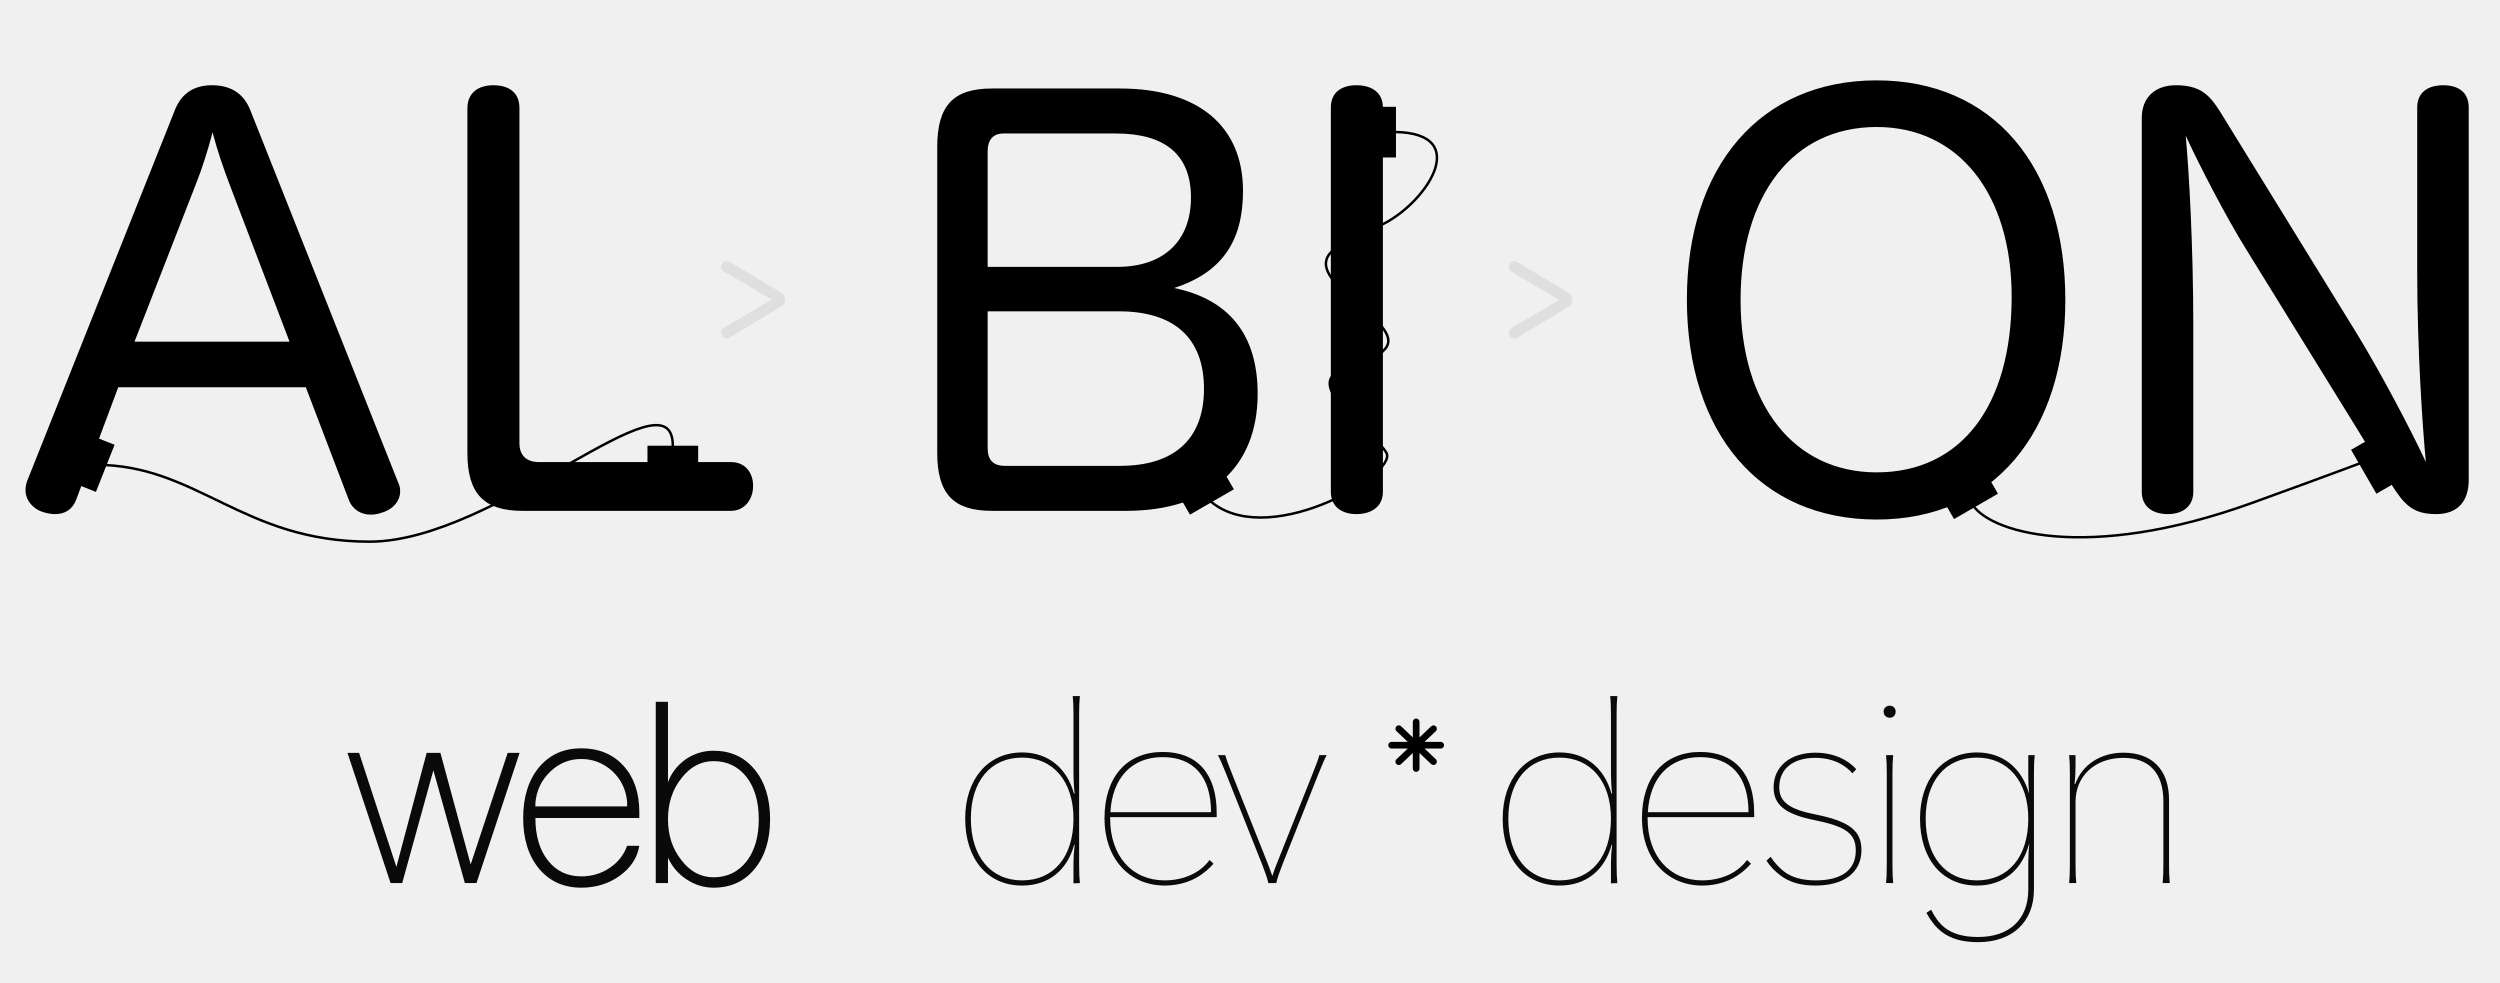
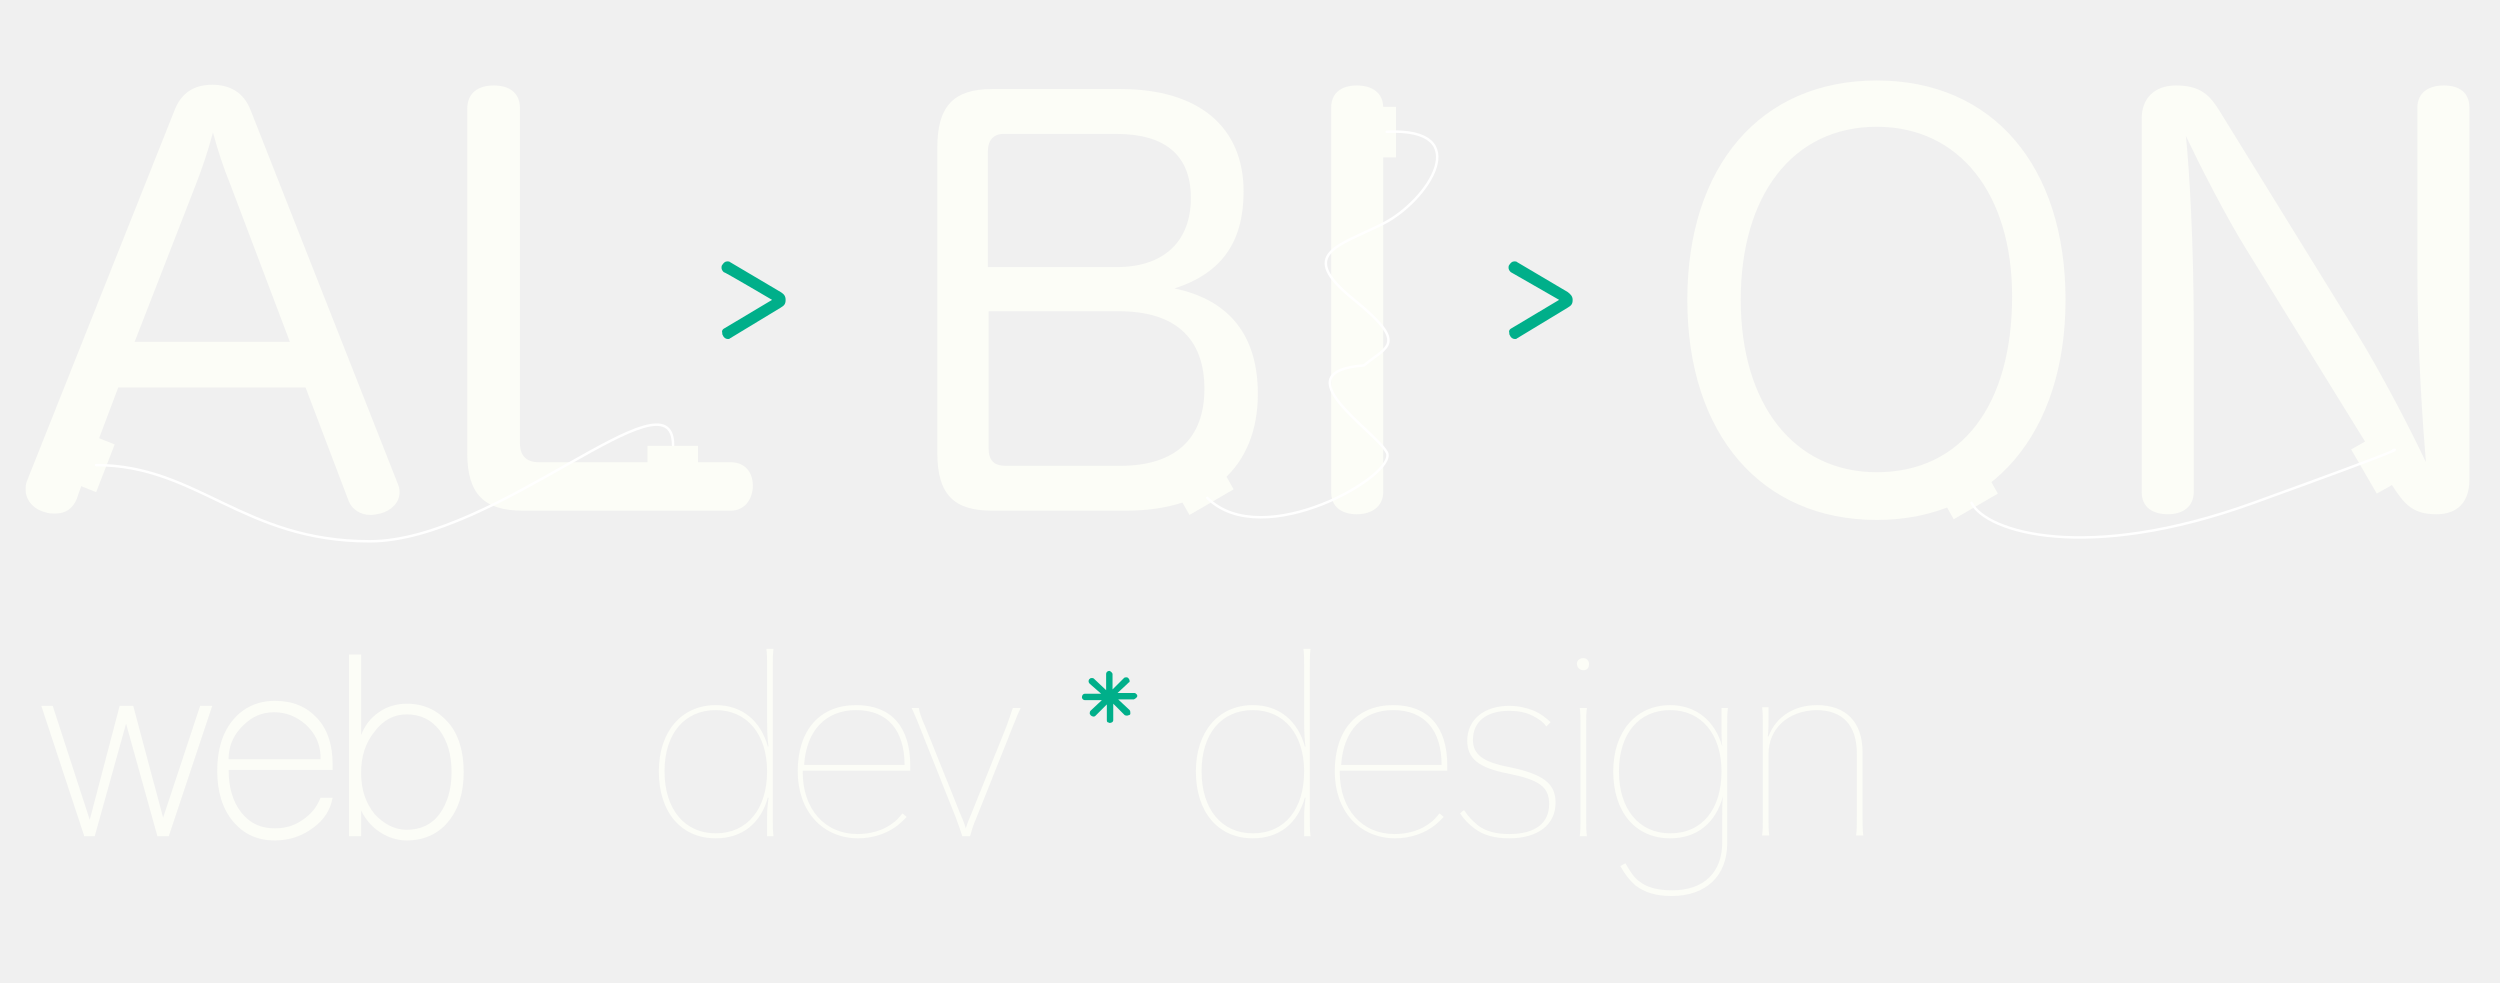
- <svg xmlns="http://www.w3.org/2000/svg" viewBox="0 0 351 138" fill-rule="evenodd" clip-rule="evenodd" stroke-linecap="round" stroke-linejoin="round" stroke-miterlimit="1.5">
-   <path fill="none" d="M0 0h350.766v137.318H0z" />
-   <path d="M151.51 100.322c0-1.21.035-1.866.104-2.592h-1.002c.069.726.104 1.382.104 2.592v7.808c0 1.312.069 2.798.172 3.282h-.103c-1.002-3.593-3.628-5.77-7.29-5.77-4.768 0-7.981 3.731-7.981 9.294 0 5.7 3.144 9.397 7.981 9.397 3.697 0 6.322-2.108 7.324-5.735h.069a20.5 20.5 0 0 0-.172 2.591v2.833l.898-.035c-.069-.725-.104-1.416-.104-2.591v-21.074zm-8.015 23.285c-4.422 0-7.186-3.385-7.186-8.671 0-5.252 2.764-8.568 7.186-8.568 4.388 0 7.221 3.351 7.221 8.568 0 5.355-2.764 8.671-7.221 8.671zM170.823 114.728v-.621c0-5.459-2.729-8.534-7.566-8.534-5.079 0-8.188 3.524-8.188 9.328 0 5.597 3.455 9.432 8.464 9.432 2.108 0 4.077-.656 5.528-1.831.449-.346 1.002-.864 1.313-1.244l-.553-.518c-.38.518-.829.967-1.382 1.382-1.313.967-3.075 1.485-4.906 1.485-4.629 0-7.67-3.454-7.67-8.706v-.173h14.96zm-14.925-.691c.276-4.836 3.006-7.738 7.324-7.738 4.388 0 6.806 2.763 6.806 7.738h-14.13zM185.23 106.022c-.173.622-.38 1.244-.933 2.591l-4.871 12.231a33.383 33.383 0 0 0-.795 2.142 46.026 46.026 0 0 0-.795-2.142l-4.871-12.231c-.553-1.347-.76-1.969-.933-2.591h-1.036c.345.657.622 1.313 1.14 2.591l5.078 12.783c.45 1.14.691 1.866.864 2.591h1.106c.172-.725.414-1.451.863-2.591l5.079-12.783c.587-1.451.829-2.004 1.14-2.591h-1.036zM226.971 100.322c0-1.21.035-1.866.104-2.592h-1.002c.069.726.104 1.382.104 2.592v7.808c0 1.312.069 2.798.172 3.282h-.103c-1.002-3.593-3.628-5.77-7.29-5.77-4.768 0-7.981 3.731-7.981 9.294 0 5.7 3.144 9.397 7.981 9.397 3.697 0 6.322-2.108 7.324-5.735h.069a20.5 20.5 0 0 0-.172 2.591v2.833l.898-.035c-.069-.725-.104-1.416-.104-2.591v-21.074zm-8.015 23.285c-4.422 0-7.186-3.385-7.186-8.671 0-5.252 2.764-8.568 7.186-8.568 4.388 0 7.221 3.351 7.221 8.568 0 5.355-2.764 8.671-7.221 8.671zM246.284 114.728v-.621c0-5.459-2.729-8.534-7.566-8.534-5.079 0-8.188 3.524-8.188 9.328 0 5.597 3.455 9.432 8.464 9.432 2.108 0 4.077-.656 5.528-1.831.449-.346 1.002-.864 1.313-1.244l-.553-.518c-.38.518-.829.967-1.382 1.382-1.313.967-3.075 1.485-4.906 1.485-4.629 0-7.67-3.454-7.67-8.706v-.173h14.96zm-14.925-.691c.276-4.836 3.006-7.738 7.324-7.738 4.388 0 6.806 2.763 6.806 7.738h-14.13zM248.011 120.844a8.045 8.045 0 0 0 1.97 2.072c1.278.968 2.867 1.417 4.906 1.417 4.042 0 6.46-1.866 6.46-4.975 0-2.729-1.658-4.042-6.46-5.01-3.662-.725-5.079-1.762-5.079-3.8 0-2.591 1.9-4.146 5.079-4.146 1.174 0 2.314.242 3.316.726.795.414 1.451.933 1.866 1.451l.553-.588c-.553-.621-1.417-1.243-2.28-1.623-1.037-.449-2.177-.691-3.455-.691-3.524 0-5.874 1.934-5.874 4.871 0 2.453 1.624 3.766 5.735 4.595 4.457.898 5.805 1.9 5.805 4.284 0 2.729-2.004 4.18-5.632 4.18-1.865 0-3.42-.414-4.526-1.312a8.292 8.292 0 0 1-1.796-2.004l-.588.553zM265.32 99.078c-.483 0-.863.345-.863.829 0 .518.38.864.863.864.484 0 .83-.346.83-.864 0-.484-.346-.829-.83-.829zm-.518 6.944c.069.726.104 1.382.104 2.591v12.783c0 1.175-.035 1.866-.104 2.591h1.002c-.069-.725-.104-1.416-.104-2.591v-12.783c0-1.209.035-1.865.104-2.591h-1.002zM284.771 106.022v2.833c0 .795.035 1.762.104 2.557-1.037-3.593-3.662-5.77-7.324-5.77-4.768 0-7.981 3.731-7.981 9.294 0 5.7 3.144 9.397 7.981 9.397 3.765 0 6.391-2.211 7.358-5.942-.069.691-.138 1.9-.138 2.763v3.732c0 4.18-2.625 6.668-7.048 6.668-2.073 0-3.593-.449-4.733-1.348-.76-.622-1.347-1.451-1.865-2.487l-.657.449c.622 1.14 1.313 2.004 2.142 2.66 1.313 1.002 2.937 1.451 5.113 1.451 4.803 0 7.843-2.833 7.843-7.393v-16.273c0-1.209.034-1.865.104-2.591h-.899zm-7.22 17.585c-4.423 0-7.187-3.385-7.187-8.671 0-5.252 2.764-8.568 7.187-8.568 4.387 0 7.22 3.351 7.22 8.568 0 5.355-2.764 8.671-7.22 8.671zM304.637 123.987a26.324 26.324 0 0 1-.104-2.591v-9.086c0-4.215-2.349-6.633-6.391-6.633-3.282 0-5.805 1.727-6.772 4.387h-.104c.104-.794.139-1.796.139-2.591v-1.451h-.899c.069.726.104 1.382.104 2.591v12.783c0 1.175-.035 1.866-.104 2.591h1.002c-.069-.725-.103-1.416-.103-2.591v-8.81c0-3.627 2.694-6.149 6.668-6.184 3.696 0 5.666 2.142 5.666 6.115v8.879c0 1.14-.035 1.831-.104 2.591h1.002zM54.837 123.987l-6.051-18.282h1.631l5.236 16.008 4.249-16.008h1.931l4.249 15.664 5.193-15.664h1.673l-6.051 18.282h-1.631l-4.42-15.836-4.378 15.836h-1.631zM81.607 124.631c-2.46 0-4.435-.887-5.923-2.661-1.487-1.802-2.231-4.177-2.231-7.124s.744-5.322 2.231-7.124c1.488-1.774 3.463-2.661 5.923-2.661 2.461 0 4.435.815 5.923 2.446 1.488 1.631 2.231 3.805 2.231 6.524v.815H75.169c0 2.489.587 4.478 1.76 5.966 1.173 1.487 2.733 2.231 4.678 2.231 1.459 0 2.775-.386 3.949-1.158 1.201-.802 2.031-1.846 2.489-3.133h1.716c-.286 1.688-1.201 3.09-2.746 4.205-1.545 1.116-3.348 1.674-5.408 1.674zm-6.438-11.416h12.876v-.644c-.143-1.688-.83-3.118-2.06-4.291-1.259-1.145-2.718-1.717-4.378-1.717-1.659 0-3.104.586-4.335 1.76-1.258 1.201-1.959 2.675-2.103 4.42v.472zM100.18 124.631c-1.345 0-2.604-.386-3.777-1.159-1.144-.743-2.017-1.759-2.618-3.047v3.562h-1.717v-25.45h1.717v11.288c.486-1.316 1.316-2.389 2.489-3.219a6.774 6.774 0 0 1 3.906-1.202c2.403 0 4.32.873 5.751 2.618 1.459 1.745 2.189 4.077 2.189 6.996 0 2.918-.73 5.25-2.189 6.995-1.431 1.746-3.348 2.618-5.751 2.618zm0-1.459c1.917 0 3.462-.744 4.635-2.232 1.144-1.487 1.717-3.462 1.717-5.922 0-2.461-.573-4.435-1.717-5.923-1.173-1.488-2.718-2.232-4.635-2.232-1.774 0-3.276.801-4.507 2.404-1.259 1.573-1.888 3.49-1.888 5.751 0 2.26.629 4.177 1.888 5.751 1.231 1.602 2.733 2.403 4.507 2.403z" fill="#0a0a0a" fill-rule="nonzero" />
-   <path d="M198.357 103.53v-2.175c.001-.031.001-.038.005-.069a.468.468 0 0 1 .448-.401h.035l.034.003c.03.004.038.004.067.012a.475.475 0 0 1 .35.421l.002.034v2.175l1.641-1.558.023-.02a.48.48 0 0 1 .276-.109l.03-.001.03.002c.026.003.033.003.059.008a.468.468 0 0 1 .374.51.495.495 0 0 1-.103.247c-.017.021-.022.026-.041.045l-1.581 1.5h2.266l.035.002a.417.417 0 0 1 .103.019.483.483 0 0 1 .285.246.462.462 0 0 1 0 .408.476.476 0 0 1-.353.261c-.031.004-.039.004-.07.005h-2.266l1.581 1.501c.019.019.024.023.041.044a.485.485 0 0 1 .078.455.491.491 0 0 1-.158.216.476.476 0 0 1-.586-.013l-.023-.02-1.641-1.559v2.175c-.002.031-.001.039-.005.069a.472.472 0 0 1-.792.27.477.477 0 0 1-.143-.304l-.001-.035v-2.175l-1.642 1.559c-.02.018-.024.022-.046.038a.467.467 0 0 1-.742-.309.472.472 0 0 1 .12-.39l.021-.021 1.581-1.501h-2.266c-.031-.001-.039-.001-.07-.005a.465.465 0 0 1-.399-.43.47.47 0 0 1 .434-.504l.035-.002h2.266l-1.581-1.5a.465.465 0 0 1-.081-.581.465.465 0 0 1 .34-.226c.027-.004.033-.003.06-.005a.3.3 0 0 0 .03.001c.027.002.034.002.06.007a.483.483 0 0 1 .216.102l.022.02 1.642 1.558z" />
-   <path d="M16.599 54.368h26.338l6.014 15.757c.533 1.446 1.75 2.131 3.121 2.131a4.32 4.32 0 0 0 1.37-.228c1.522-.381 2.74-1.522 2.74-3.045 0-.457-.076-.837-.304-1.294L35.173 15.546c-.99-2.588-2.969-3.578-5.405-3.578-2.36 0-4.263.99-5.252 3.578L3.811 67.537c-.153.457-.229.837-.229 1.294 0 1.446 1.142 2.74 2.665 3.121.532.152.989.228 1.522.228 1.294 0 2.436-.609 2.969-2.131l5.861-15.681zm2.284-6.394l8.601-22.076c.914-2.283 1.675-4.719 2.36-7.307.685 2.588 1.523 5.024 2.36 7.231l8.449 22.152h-21.77zM65.621 63.579c0 5.785 2.36 8.145 7.765 8.145h29.23c1.979 0 3.121-1.675 3.121-3.502 0-1.903-1.142-3.349-3.121-3.349H75.669c-1.75 0-2.74-.914-2.74-2.665V15.165c0-2.207-1.522-3.197-3.654-3.197-2.055 0-3.654.99-3.654 3.273v48.338zM158.077 71.724c11.723 0 18.498-6.09 18.498-16.443 0-8.221-3.959-13.245-11.723-14.843 6.546-2.132 9.667-6.395 9.667-13.626 0-9.135-6.318-14.387-17.279-14.387h-17.965c-5.405 0-7.688 2.36-7.688 8.221v42.933c0 5.785 2.283 8.145 7.688 8.145h18.802zm-19.411-34.255v-16.29c0-1.523.761-2.436 2.208-2.436h15.833c6.927 0 10.505 3.045 10.505 8.982 0 6.09-3.806 9.744-10.353 9.744h-18.193zm0 6.242h18.421c7.765 0 11.952 3.73 11.952 10.885 0 7.003-4.111 10.81-11.799 10.81h-16.138c-1.675 0-2.436-.838-2.436-2.512V43.711zM186.851 69.059c0 2.056 1.522 3.121 3.578 3.121 2.131 0 3.73-1.065 3.73-3.121v-53.97c0-2.131-1.599-3.121-3.73-3.121-2.056 0-3.578.99-3.578 3.121v53.97zM263.483 11.283c-16.366 0-26.643 12.103-26.643 30.753 0 18.878 10.353 30.906 26.643 30.906s26.49-12.104 26.49-30.83c0-18.802-10.2-30.829-26.49-30.829zm0 6.547c11.57 0 18.954 9.439 18.954 23.826 0 15.3-7.079 24.663-18.954 24.663-11.647 0-19.107-9.515-19.107-24.207 0-14.691 7.308-24.282 19.107-24.282zM339.376 38.154c0 10.962.761 21.999 1.218 26.719-1.979-4.263-6.242-12.408-9.744-18.117l-19.182-31.134c-1.447-2.284-2.741-3.654-6.166-3.654-2.969 0-4.796 1.751-4.796 4.568v52.523c0 2.056 1.523 3.121 3.654 3.121 2.055 0 3.578-1.065 3.578-3.121V45.69c0-11.19-.609-21.771-1.066-26.642 1.751 3.806 5.557 11.266 8.602 16.137l20.172 32.656c1.903 3.045 3.121 4.339 6.394 4.339 3.045 0 4.568-1.827 4.568-4.795V15.089c0-2.131-1.447-3.121-3.578-3.121-2.132 0-3.654.99-3.654 3.121v23.065z" fill-rule="nonzero" />
-   <path d="M108.353 42.055l-6.736 3.976a.67.67 0 0 0-.348.598c0 .135.039.29.097.425.135.27.366.482.675.482a.625.625 0 0 0 .348-.115l7.102-4.285c.464-.27.714-.541.714-1.062 0-.54-.25-.81-.733-1.119l-7.083-4.227a.685.685 0 0 0-.367-.116c-.29 0-.541.232-.656.483a1.125 1.125 0 0 0-.097.424c0 .232.097.444.348.599l6.736 3.937zM218.918 42.093l-6.736 3.976a.67.67 0 0 0-.348.598c0 .135.039.29.097.425.135.27.366.483.675.483a.626.626 0 0 0 .348-.116l7.102-4.285c.464-.27.715-.541.715-1.062 0-.54-.251-.81-.734-1.119l-7.083-4.227a.685.685 0 0 0-.367-.116c-.29 0-.541.232-.656.483a1.125 1.125 0 0 0-.097.424c0 .232.097.444.348.599l6.736 3.937z" fill="#dfdfdf" fill-rule="nonzero" />
-   <path d="M16.086 62.444l-2.493-.985-2.617 6.618 2.492.986 2.618-6.619zM332.411 61.813l-2.322 1.34 3.559 6.164 2.321-1.341-3.558-6.163zM280.512 69.317l-1.34-2.322-6.164 3.559 1.34 2.321 6.164-3.558zM193.313 14.991h2.68v7.117h-2.68zM173.234 68.698l-1.34-2.321-6.164 3.558 1.34 2.321 6.164-3.558z" />
-   <path d="M13.468 65.261c14.227 0 20.6 10.788 38.422 10.788 17.822 0 42.573-24.597 42.573-13.469" fill="none" stroke="#000" stroke-width=".35" />
-   <path d="M90.905 62.58v2.681h7.117V62.58h-7.117z" />
-   <path d="M169.482 69.935c7.802 7.802 26.886-3.305 25.171-6.364-1.714-3.059-14.852-11.31-3.162-12.189 3.189-2.666 6.393-2.909-1.49-9.308-7.884-6.399-2.189-7.446 4.158-10.603 6.346-3.158 13.087-13.46.494-12.922M276.76 70.554c2.098 4.129 16.081 8.527 39.59 0 23.509-8.528 19.619-7.401 19.619-7.401" fill="none" stroke="#000" stroke-width=".35" />
+ <svg xmlns="http://www.w3.org/2000/svg" version="1.1" id="Layer_1" x="0px" y="0px" viewBox="0 0 351 138" style="enable-background:new 0 0 351 138;" xml:space="preserve">
+   <style type="text/css">
+ 	.st0{fill:none;}
+ 	.st1{fill:#FCFDF7;}
+ 	.st2{fill:#00AF8A;}
+ 	.st3{fill:none;stroke:#FFFFFF;stroke-width:0.35;stroke-linecap:round;stroke-linejoin:round;stroke-miterlimit:1.5;}
+ </style>
+   <path class="st0" d="M0,0h350.8v137.3H0V0z" />
+   <path class="st1" d="M108.5,93.7c0-1.2,0-1.9,0.1-2.6h-1c0.1,0.7,0.1,1.4,0.1,2.6v7.8c0,1.3,0.1,2.8,0.2,3.3h-0.1  c-1-3.6-3.6-5.8-7.3-5.8c-4.8,0-8,3.7-8,9.3c0,5.7,3.1,9.4,8,9.4c3.7,0,6.3-2.1,7.3-5.7h0.1c-0.1,0.9-0.2,1.7-0.2,2.6v2.8l0.9,0  c-0.1-0.7-0.1-1.4-0.1-2.6L108.5,93.7L108.5,93.7z M100.5,117c-4.4,0-7.2-3.4-7.2-8.7c0-5.3,2.8-8.6,7.2-8.6c4.4,0,7.2,3.4,7.2,8.6  C107.7,113.6,104.9,117,100.5,117z M127.8,108.1v-0.6c0-5.5-2.7-8.5-7.6-8.5c-5.1,0-8.2,3.5-8.2,9.3c0,5.6,3.5,9.4,8.5,9.4  c2.1,0,4.1-0.7,5.5-1.8c0.4-0.3,1-0.9,1.3-1.2l-0.6-0.5c-0.4,0.5-0.8,1-1.4,1.4c-1.3,1-3.1,1.5-4.9,1.5c-4.6,0-7.7-3.5-7.7-8.7v-0.2  H127.8L127.8,108.1z M112.9,107.4c0.3-4.8,3-7.7,7.3-7.7c4.4,0,6.8,2.8,6.8,7.7H112.9z M142.2,99.4c-0.2,0.6-0.4,1.2-0.9,2.6  l-4.9,12.2c-0.3,0.7-0.6,1.4-0.8,2.1c-0.2-0.7-0.5-1.4-0.8-2.1l-4.9-12.2c-0.6-1.3-0.8-2-0.9-2.6h-1c0.3,0.7,0.6,1.3,1.1,2.6  l5.1,12.8c0.4,1.1,0.7,1.9,0.9,2.6h1.1c0.2-0.7,0.4-1.5,0.9-2.6l5.1-12.8c0.6-1.5,0.8-2,1.1-2.6H142.2L142.2,99.4z M183.9,93.7  c0-1.2,0-1.9,0.1-2.6h-1c0.1,0.7,0.1,1.4,0.1,2.6v7.8c0,1.3,0.1,2.8,0.2,3.3h-0.1c-1-3.6-3.6-5.8-7.3-5.8c-4.8,0-8,3.7-8,9.3  c0,5.7,3.1,9.4,8,9.4c3.7,0,6.3-2.1,7.3-5.7h0.1c-0.1,0.9-0.2,1.7-0.2,2.6v2.8l0.9,0c-0.1-0.7-0.1-1.4-0.1-2.6L183.9,93.7  L183.9,93.7z M175.9,117c-4.4,0-7.2-3.4-7.2-8.7c0-5.3,2.8-8.6,7.2-8.6c4.4,0,7.2,3.4,7.2,8.6C183.1,113.6,180.4,117,175.9,117z   M203.2,108.1v-0.6c0-5.5-2.7-8.5-7.6-8.5c-5.1,0-8.2,3.5-8.2,9.3c0,5.6,3.5,9.4,8.5,9.4c2.1,0,4.1-0.7,5.5-1.8  c0.4-0.3,1-0.9,1.3-1.2l-0.6-0.5c-0.4,0.5-0.8,1-1.4,1.4c-1.3,1-3.1,1.5-4.9,1.5c-4.6,0-7.7-3.5-7.7-8.7v-0.2H203.2L203.2,108.1z   M188.3,107.4c0.3-4.8,3-7.7,7.3-7.7c4.4,0,6.8,2.8,6.8,7.7H188.3z M205,114.2c0.5,0.8,1.2,1.5,2,2.1c1.3,1,2.9,1.4,4.9,1.4  c4,0,6.5-1.9,6.5-5c0-2.7-1.7-4-6.5-5c-3.7-0.7-5.1-1.8-5.1-3.8c0-2.6,1.9-4.1,5.1-4.1c1.2,0,2.3,0.2,3.3,0.7  c0.8,0.4,1.5,0.9,1.9,1.5l0.6-0.6c-0.6-0.6-1.4-1.2-2.3-1.6c-1-0.4-2.2-0.7-3.5-0.7c-3.5,0-5.9,1.9-5.9,4.9c0,2.5,1.6,3.8,5.7,4.6  c4.5,0.9,5.8,1.9,5.8,4.3c0,2.7-2,4.2-5.6,4.2c-1.9,0-3.4-0.4-4.5-1.3c-0.7-0.6-1.3-1.2-1.8-2C205.6,113.6,205,114.2,205,114.2z   M222.3,92.4c-0.5,0-0.9,0.3-0.9,0.8c0,0.5,0.4,0.9,0.9,0.9c0.5,0,0.8-0.3,0.8-0.9C223.1,92.8,222.8,92.4,222.3,92.4z M221.8,99.4  c0.1,0.7,0.1,1.4,0.1,2.6v12.8c0,1.2,0,1.9-0.1,2.6h1c-0.1-0.7-0.1-1.4-0.1-2.6V102c0-1.2,0-1.9,0.1-2.6H221.8z M241.7,99.4v2.8  c0,0.8,0,1.8,0.1,2.6c-1-3.6-3.7-5.8-7.3-5.8c-4.8,0-8,3.7-8,9.3c0,5.7,3.1,9.4,8,9.4c3.8,0,6.4-2.2,7.4-5.9  c-0.1,0.7-0.1,1.9-0.1,2.8v3.7c0,4.2-2.6,6.7-7,6.7c-2.1,0-3.6-0.4-4.7-1.3c-0.8-0.6-1.3-1.5-1.9-2.5l-0.7,0.4  c0.6,1.1,1.3,2,2.1,2.7c1.3,1,2.9,1.5,5.1,1.5c4.8,0,7.8-2.8,7.8-7.4V102c0-1.2,0-1.9,0.1-2.6L241.7,99.4L241.7,99.4z M234.5,117  c-4.4,0-7.2-3.4-7.2-8.7c0-5.3,2.8-8.6,7.2-8.6c4.4,0,7.2,3.4,7.2,8.6C241.7,113.6,239,117,234.5,117z M261.6,117.3  c-0.1-0.9-0.1-1.7-0.1-2.6v-9.1c0-4.2-2.3-6.6-6.4-6.6c-3.3,0-5.8,1.7-6.8,4.4h-0.1c0.1-0.8,0.1-1.8,0.1-2.6v-1.5h-0.9  c0.1,0.7,0.1,1.4,0.1,2.6v12.8c0,1.2,0,1.9-0.1,2.6h1c-0.1-0.7-0.1-1.4-0.1-2.6v-8.8c0-3.6,2.7-6.1,6.7-6.2c3.7,0,5.7,2.1,5.7,6.1  v8.9c0,1.1,0,1.8-0.1,2.6H261.6L261.6,117.3z M11.8,117.3L5.8,99.1h1.6l5.2,16l4.2-16h1.9l4.2,15.7l5.2-15.7h1.7l-6.1,18.3h-1.6  l-4.4-15.8l-4.4,15.8H11.8z M38.6,118c-2.5,0-4.4-0.9-5.9-2.7c-1.5-1.8-2.2-4.2-2.2-7.1s0.7-5.3,2.2-7.1c1.5-1.8,3.5-2.7,5.9-2.7  c2.5,0,4.4,0.8,5.9,2.4s2.2,3.8,2.2,6.5v0.8H32.1c0,2.5,0.6,4.5,1.8,6c1.2,1.5,2.7,2.2,4.7,2.2c1.5,0,2.8-0.4,3.9-1.2  c1.2-0.8,2-1.8,2.5-3.1h1.7c-0.3,1.7-1.2,3.1-2.7,4.2C42.4,117.4,40.6,118,38.6,118z M32.1,106.6H45v-0.6c-0.1-1.7-0.8-3.1-2.1-4.3  c-1.3-1.1-2.7-1.7-4.4-1.7c-1.7,0-3.1,0.6-4.3,1.8c-1.3,1.2-2,2.7-2.1,4.4C32.1,106.1,32.1,106.6,32.1,106.6z M57.1,118  c-1.3,0-2.6-0.4-3.8-1.2c-1.1-0.7-2-1.8-2.6-3v3.6H49V91.9h1.7v11.3c0.5-1.3,1.3-2.4,2.5-3.2c1.1-0.8,2.5-1.2,3.9-1.2  c2.4,0,4.3,0.9,5.8,2.6c1.5,1.7,2.2,4.1,2.2,7c0,2.9-0.7,5.2-2.2,7C61.5,117.1,59.5,118,57.1,118L57.1,118z M57.1,116.5  c1.9,0,3.5-0.7,4.6-2.2c1.1-1.5,1.7-3.5,1.7-5.9c0-2.5-0.6-4.4-1.7-5.9c-1.2-1.5-2.7-2.2-4.6-2.2c-1.8,0-3.3,0.8-4.5,2.4  c-1.3,1.6-1.9,3.5-1.9,5.8c0,2.3,0.6,4.2,1.9,5.8C53.9,115.7,55.4,116.5,57.1,116.5z" />
+   <path class="st2" d="M155.3,96.9v-2.2c0,0,0,0,0-0.1c0-0.2,0.2-0.4,0.4-0.4h0l0,0c0,0,0,0,0.1,0c0.2,0.1,0.3,0.2,0.4,0.4l0,0v2.2  l1.6-1.6l0,0c0.1-0.1,0.2-0.1,0.3-0.1l0,0l0,0c0,0,0,0,0.1,0c0.2,0,0.4,0.3,0.4,0.5c0,0.1,0,0.2-0.1,0.2c0,0,0,0,0,0l-1.6,1.5h2.3  l0,0c0,0,0.1,0,0.1,0c0.1,0,0.2,0.1,0.3,0.2c0.1,0.1,0.1,0.3,0,0.4c-0.1,0.1-0.2,0.2-0.4,0.3c0,0,0,0-0.1,0H157l1.6,1.5c0,0,0,0,0,0  c0.1,0.1,0.1,0.3,0.1,0.5c0,0.1-0.1,0.2-0.2,0.2c-0.2,0.1-0.4,0.1-0.6,0l0,0l-1.6-1.6v2.2c0,0,0,0,0,0.1c0,0.3-0.3,0.4-0.5,0.4  c-0.1,0-0.2-0.1-0.3-0.1c-0.1-0.1-0.1-0.2-0.1-0.3l0,0v-2.2l-1.6,1.6c0,0,0,0,0,0c-0.2,0.2-0.5,0.1-0.7-0.1c0-0.1-0.1-0.1-0.1-0.2  c0-0.1,0-0.3,0.1-0.4l0,0l1.6-1.5h-2.3c0,0,0,0-0.1,0c-0.2,0-0.4-0.2-0.4-0.4c0-0.3,0.2-0.5,0.4-0.5c0,0,0,0,0,0l0,0h2.3L153,96  c-0.2-0.2-0.2-0.4-0.1-0.6c0.1-0.1,0.2-0.2,0.3-0.2c0,0,0,0,0.1,0c0,0,0,0,0,0c0,0,0,0,0.1,0c0.1,0,0.2,0.1,0.2,0.1l0,0L155.3,96.9  L155.3,96.9z" />
+   <path class="st1" d="M16.6,54.4h26.3l6,15.8c0.5,1.4,1.8,2.1,3.1,2.1c0.5,0,0.9-0.1,1.4-0.2c1.5-0.4,2.7-1.5,2.7-3  c0-0.5-0.1-0.8-0.3-1.3L35.2,15.5c-1-2.6-3-3.6-5.4-3.6c-2.4,0-4.3,1-5.3,3.6l-20.7,52c-0.2,0.5-0.2,0.8-0.2,1.3  c0,1.4,1.1,2.7,2.7,3.1c0.5,0.2,1,0.2,1.5,0.2c1.3,0,2.4-0.6,3-2.1C10.7,70,16.6,54.4,16.6,54.4z M18.9,48l8.6-22.1  c0.9-2.3,1.7-4.7,2.4-7.3c0.7,2.6,1.5,5,2.4,7.2L40.7,48C40.7,48,18.9,48,18.9,48z M65.6,63.6c0,5.8,2.4,8.1,7.8,8.1h29.2  c2,0,3.1-1.7,3.1-3.5c0-1.9-1.1-3.3-3.1-3.3H75.7c-1.8,0-2.7-0.9-2.7-2.7v-47c0-2.2-1.5-3.2-3.7-3.2c-2.1,0-3.7,1-3.7,3.3  C65.6,15.2,65.6,63.6,65.6,63.6z M158.1,71.7c11.7,0,18.5-6.1,18.5-16.4c0-8.2-4-13.2-11.7-14.8c6.5-2.1,9.7-6.4,9.7-13.6  c0-9.1-6.3-14.4-17.3-14.4h-18c-5.4,0-7.7,2.4-7.7,8.2v42.9c0,5.8,2.3,8.1,7.7,8.1H158.1z M138.7,37.5V21.2c0-1.5,0.8-2.4,2.2-2.4  h15.8c6.9,0,10.5,3,10.5,9c0,6.1-3.8,9.7-10.4,9.7H138.7L138.7,37.5z M138.7,43.7h18.4c7.8,0,12,3.7,12,10.9c0,7-4.1,10.8-11.8,10.8  h-16.1c-1.7,0-2.4-0.8-2.4-2.5V43.7z M186.9,69.1c0,2.1,1.5,3.1,3.6,3.1c2.1,0,3.7-1.1,3.7-3.1v-54c0-2.1-1.6-3.1-3.7-3.1  c-2.1,0-3.6,1-3.6,3.1V69.1z M263.5,11.3c-16.4,0-26.6,12.1-26.6,30.8c0,18.9,10.4,30.9,26.6,30.9S290,60.8,290,42.1  C290,23.3,279.8,11.3,263.5,11.3z M263.5,17.8c11.6,0,19,9.4,19,23.8c0,15.3-7.1,24.7-19,24.7c-11.6,0-19.1-9.5-19.1-24.2  C244.4,27.4,251.7,17.8,263.5,17.8z M339.4,38.2c0,11,0.8,22,1.2,26.7c-2-4.3-6.2-12.4-9.7-18.1l-19.2-31.1  c-1.4-2.3-2.7-3.7-6.2-3.7c-3,0-4.8,1.8-4.8,4.6v52.5c0,2.1,1.5,3.1,3.7,3.1c2.1,0,3.6-1.1,3.6-3.1V45.7c0-11.2-0.6-21.8-1.1-26.6  c1.8,3.8,5.6,11.3,8.6,16.1l20.2,32.7c1.9,3,3.1,4.3,6.4,4.3c3,0,4.6-1.8,4.6-4.8V15.1c0-2.1-1.4-3.1-3.6-3.1c-2.1,0-3.7,1-3.7,3.1  V38.2z" />
+   <path class="st2" d="M108.4,42.1l-6.7,4c-0.2,0.1-0.4,0.3-0.3,0.6c0,0.1,0,0.3,0.1,0.4c0.1,0.3,0.4,0.5,0.7,0.5c0.1,0,0.2,0,0.3-0.1  l7.1-4.3c0.5-0.3,0.7-0.5,0.7-1.1c0-0.5-0.2-0.8-0.7-1.1l-7.1-4.2c-0.1-0.1-0.2-0.1-0.4-0.1c-0.3,0-0.5,0.2-0.7,0.5  c-0.1,0.1-0.1,0.3-0.1,0.4c0,0.2,0.1,0.4,0.3,0.6C101.6,38.1,108.4,42.1,108.4,42.1z M218.9,42.1l-6.7,4c-0.2,0.1-0.4,0.3-0.3,0.6  c0,0.1,0,0.3,0.1,0.4c0.1,0.3,0.4,0.5,0.7,0.5c0.1,0,0.2,0,0.3-0.1l7.1-4.3c0.5-0.3,0.7-0.5,0.7-1.1c0-0.5-0.3-0.8-0.7-1.1l-7.1-4.2  c-0.1-0.1-0.2-0.1-0.4-0.1c-0.3,0-0.5,0.2-0.7,0.5c-0.1,0.1-0.1,0.3-0.1,0.4c0,0.2,0.1,0.4,0.3,0.6L218.9,42.1z" />
+   <path class="st1" d="M16.1,62.4l-2.5-1L11,68.1l2.5,1C13.5,69.1,16.1,62.4,16.1,62.4z M332.4,61.8l-2.3,1.3l3.6,6.2L336,68  C336,68,332.4,61.8,332.4,61.8z M280.5,69.3l-1.3-2.3l-6.2,3.6l1.3,2.3L280.5,69.3z M193.3,15h2.7v7.1h-2.7V15z M173.2,68.7  l-1.3-2.3l-6.2,3.6l1.3,2.3L173.2,68.7z" />
+   <path class="st3" d="M13.5,65.3C27.7,65.3,34.1,76,51.9,76s42.6-24.6,42.6-13.5" />
+   <path class="st1" d="M90.9,62.6v2.7H98v-2.7H90.9z" />
+   <path class="st3" d="M169.5,69.9c7.8,7.8,26.9-3.3,25.2-6.4c-1.7-3.1-14.9-11.3-3.2-12.2c3.2-2.7,6.4-2.9-1.5-9.3  c-7.9-6.4-2.2-7.4,4.2-10.6c6.3-3.2,13.1-13.5,0.5-12.9 M276.8,70.6c2.1,4.1,16.1,8.5,39.6,0c23.5-8.5,19.6-7.4,19.6-7.4" />
</svg>
